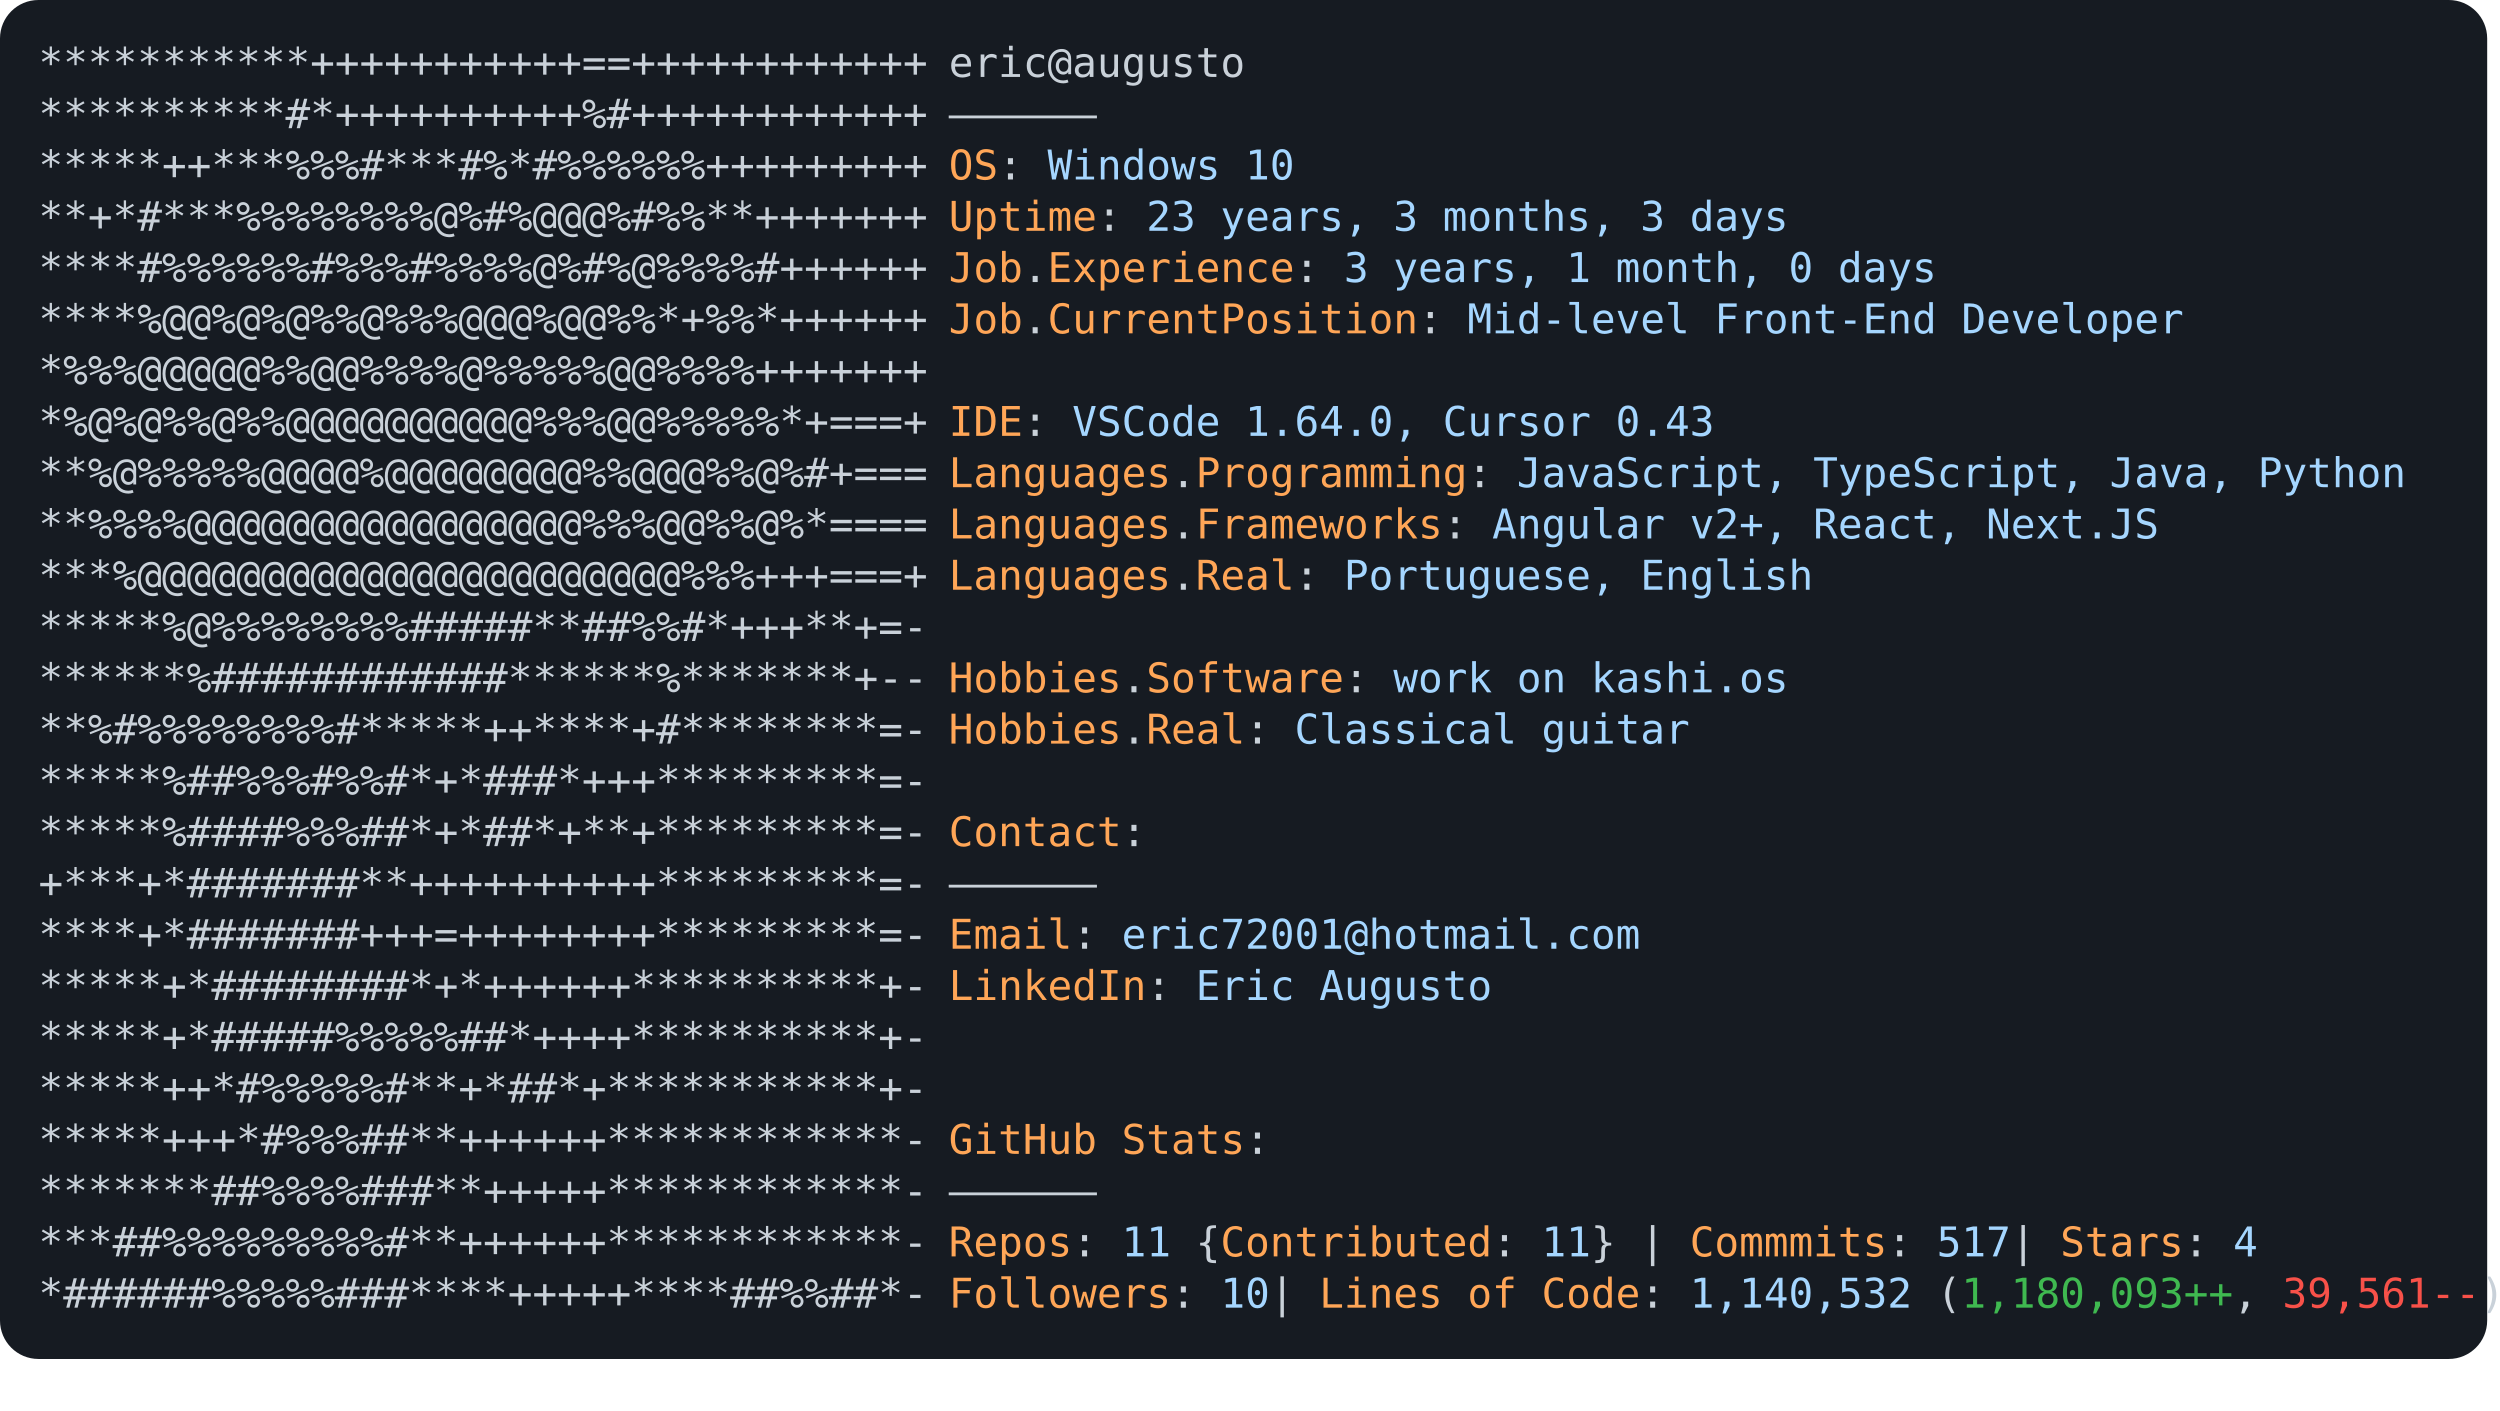
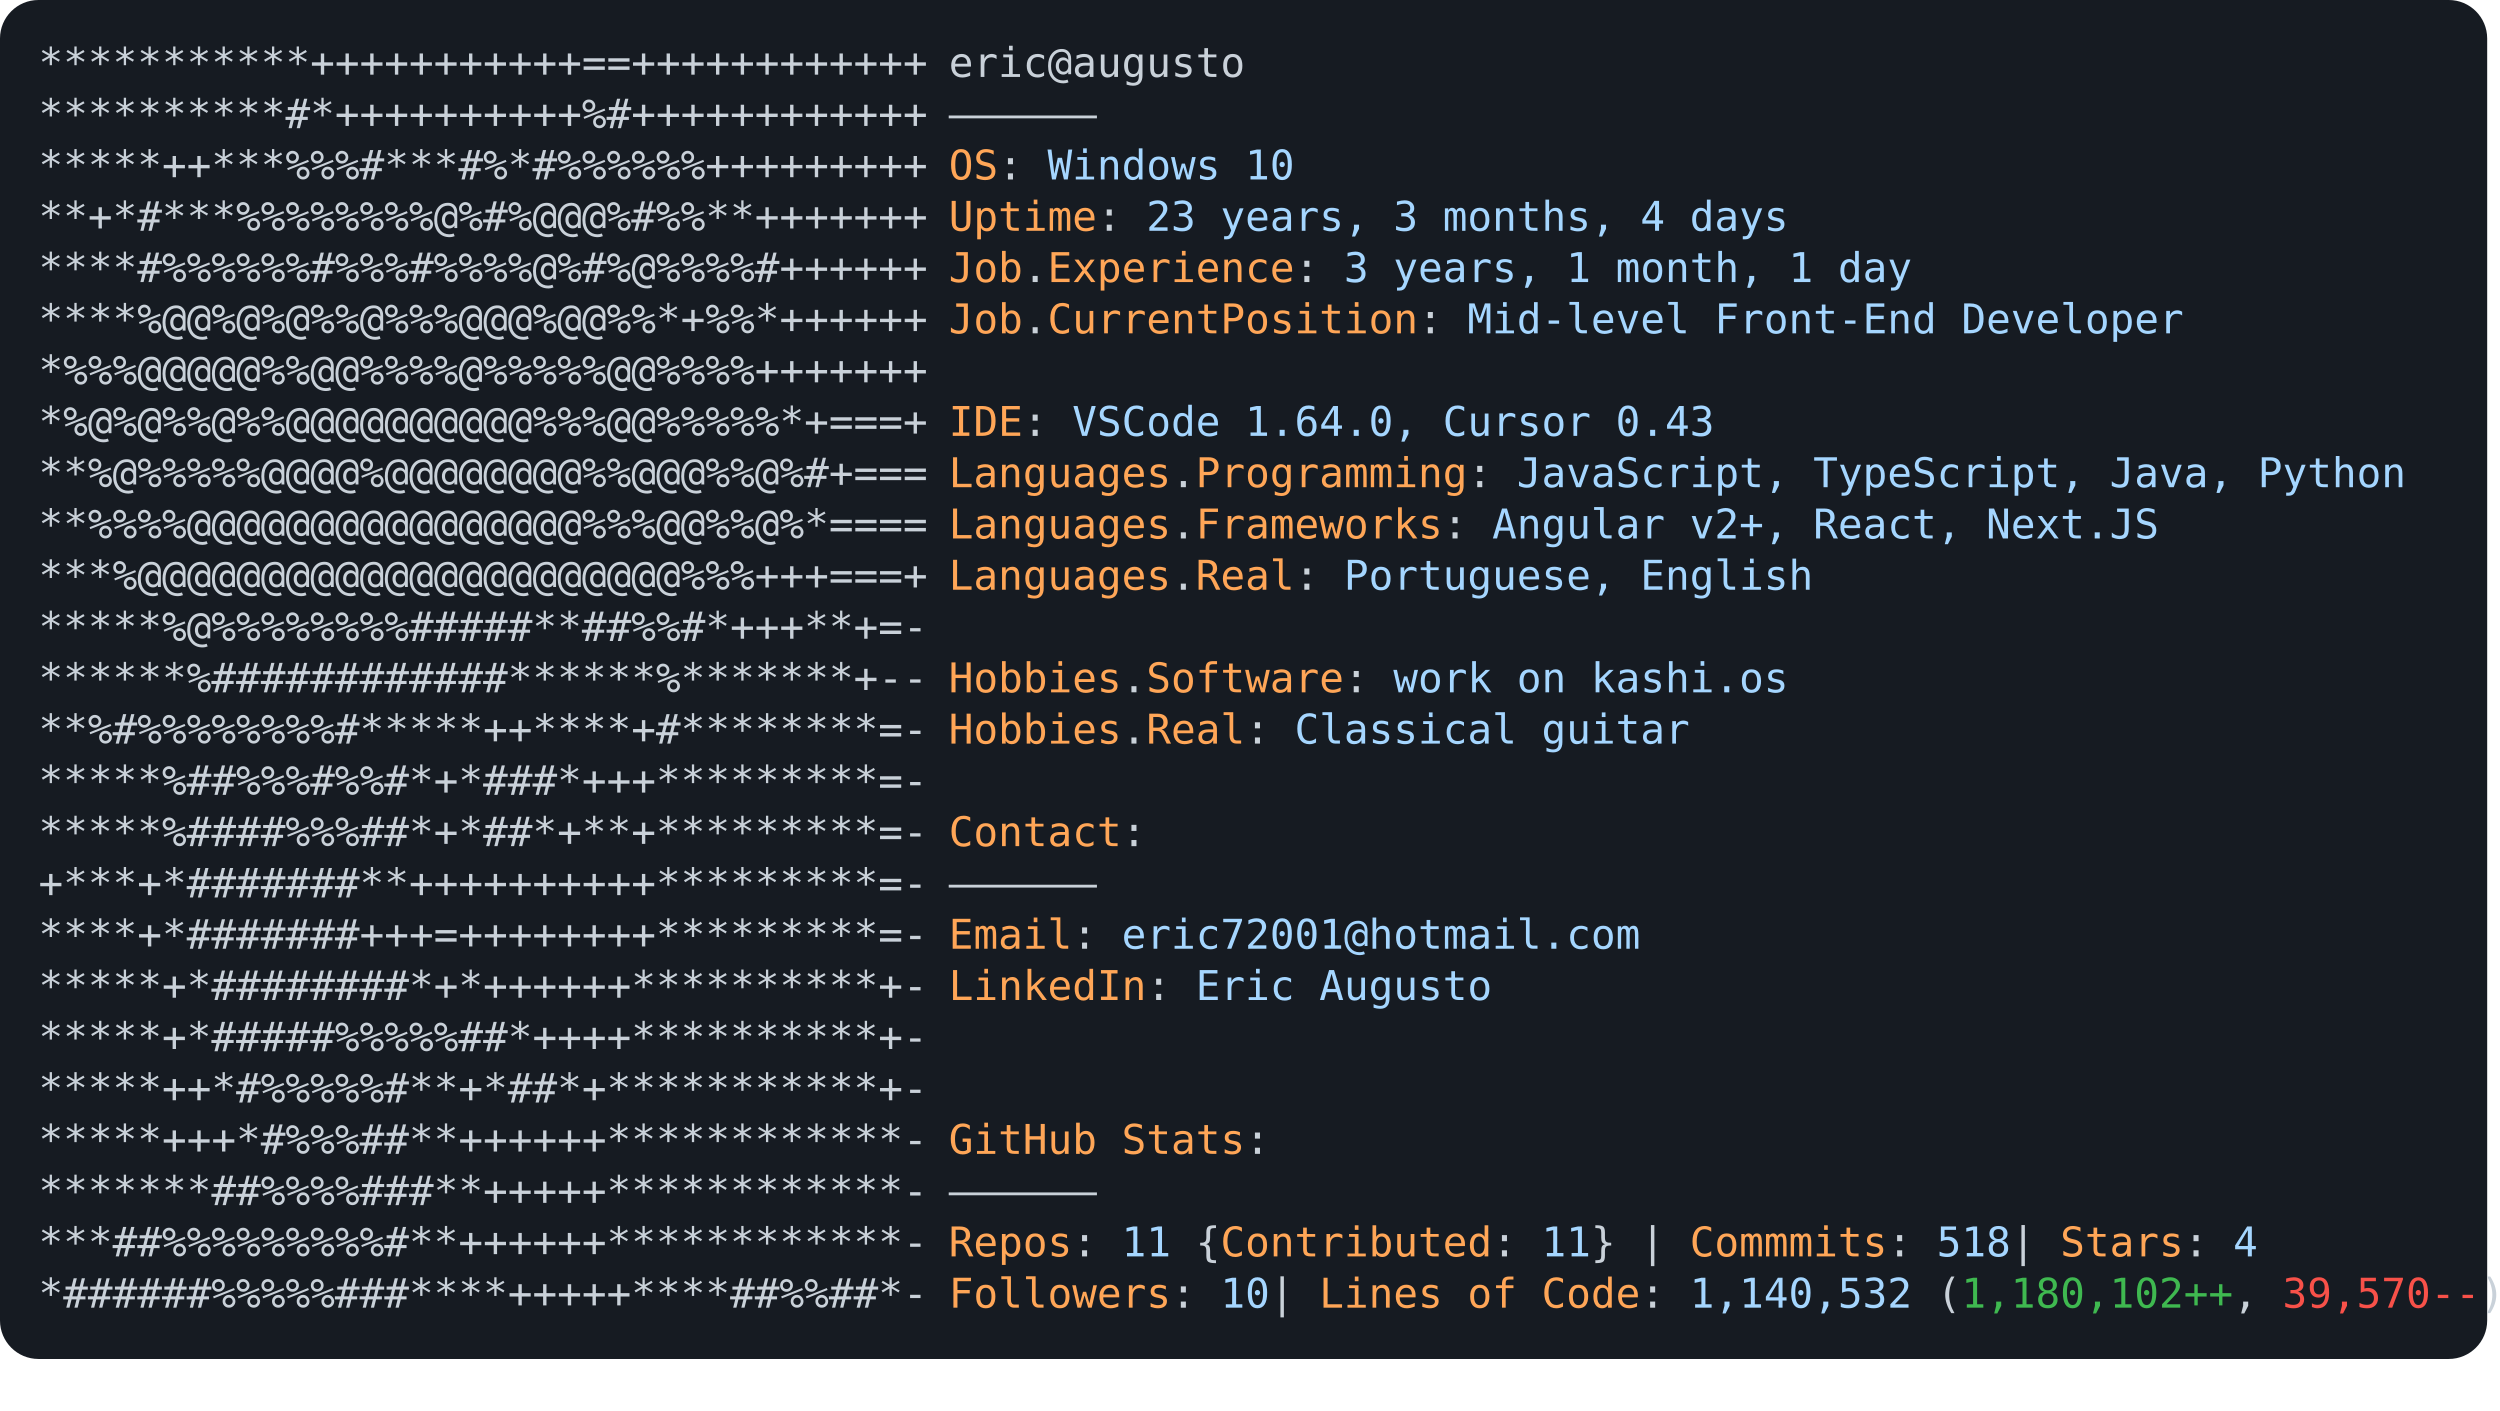
<svg xmlns="http://www.w3.org/2000/svg" font-family="Andale Mono,AndaleMono,Consolas,monospace" width="975px" height="550px" font-size="16px">
  <style>
.keyColor {fill: #ffa657;}
.valueColor {fill: #a5d6ff;}
.addColor {fill: #3fb950;}
.delColor {fill: #f85149;}
.commentColor {fill: #8b949e;}
text, tspan {white-space: pre;}
</style>
  <rect width="970px" height="530px" fill="#161b22" rx="15" />
  <text x="15" y="30" fill="#c9d1d9" class="ascii">
    <tspan x="15" y="30">***********+++++++++++==++++++++++++</tspan>
    <tspan x="15" y="50">**********#*++++++++++%#++++++++++++</tspan>
    <tspan x="15" y="70">*****++***%%%#***#%*#%%%%%%+++++++++</tspan>
    <tspan x="15" y="90">**+*#***%%%%%%%%@%#%@@@%#%%**+++++++</tspan>
    <tspan x="15" y="110">****#%%%%%%#%%%#%%%%@%#%@%%%%#++++++</tspan>
    <tspan x="15" y="130">****%@@%@%@%%@%%%@@@%@@%%*+%%*++++++</tspan>
    <tspan x="15" y="150">*%%%@@@@@%%@@%%%%@%%%%%@@%%%%+++++++</tspan>
    <tspan x="15" y="170">*%@%@%%@%%@@@@@@@@@@%%%@@%%%%%*+===+</tspan>
    <tspan x="15" y="190">**%@%%%%%@@@@%@@@@@@@@%%@@@%%@%#+===</tspan>
    <tspan x="15" y="210">**%%%%@@@@@@@@@@@@@@@@%%%@@%%@%*====</tspan>
    <tspan x="15" y="230">***%@@@@@@@@@@@@@@@@@@@@@@%%%+++===+</tspan>
    <tspan x="15" y="250">*****%@%%%%%%%%#####**##%%#*+++**+=-</tspan>
    <tspan x="15" y="270">******%############******%*******+--</tspan>
    <tspan x="15" y="290">**%#%%%%%%%%#*****++****+#********=-</tspan>
    <tspan x="15" y="310">*****%##%%%#%%#*+*###*+++*********=-</tspan>
    <tspan x="15" y="330">*****%####%%%##*+*##*+**+*********=-</tspan>
    <tspan x="15" y="350">+***+*#######**++++++++++*********=-</tspan>
    <tspan x="15" y="370">****+*#######+++=++++++++*********=-</tspan>
    <tspan x="15" y="390">*****+*########*+*++++++**********+-</tspan>
    <tspan x="15" y="410">*****+*#####%%%%%##*++++**********+-</tspan>
    <tspan x="15" y="430">*****++*#%%%%%#**+*##*+***********+-</tspan>
    <tspan x="15" y="450">*****+++*#%%%##**++++++************-</tspan>
    <tspan x="15" y="470">*******##%%%%###**+++++************-</tspan>
    <tspan x="15" y="490">***##%%%%%%%%%#**++++++************-</tspan>
    <tspan x="15" y="510">*######%%%%%###****+++++****##%%##*-</tspan>
  </text>
  <text x="370" y="30" fill="#c9d1d9">
    <tspan x="370" y="30">eric@augusto</tspan>
    <tspan x="370" y="50">——————</tspan>
    <tspan x="370" y="70" class="keyColor">OS</tspan>: <tspan class="valueColor">Windows 10</tspan>
-     <tspan x="370" y="90" class="keyColor">Uptime</tspan>: <tspan class="valueColor">23 years, 3 months, 3 days</tspan>
-     <tspan x="370" y="110" class="keyColor">Job</tspan>.<tspan class="keyColor">Experience</tspan>: <tspan class="valueColor">3 years, 1 month, 0 days</tspan>
+     <tspan x="370" y="90" class="keyColor">Uptime</tspan>: <tspan class="valueColor">23 years, 3 months, 4 days</tspan>
+     <tspan x="370" y="110" class="keyColor">Job</tspan>.<tspan class="keyColor">Experience</tspan>: <tspan class="valueColor">3 years, 1 month, 1 day</tspan>
    <tspan x="370" y="130" class="keyColor">Job</tspan>.<tspan class="keyColor">CurrentPosition</tspan>: <tspan class="valueColor">Mid-level Front-End Developer</tspan>
    <tspan x="370" y="170" class="keyColor">IDE</tspan>: <tspan class="valueColor">VSCode 1.64.0, Cursor 0.43</tspan>
    <tspan x="370" y="190" class="keyColor">Languages</tspan>.<tspan class="keyColor">Programming</tspan>: <tspan class="valueColor">JavaScript, TypeScript, Java, Python</tspan>
    <tspan x="370" y="210" class="keyColor">Languages</tspan>.<tspan class="keyColor">Frameworks</tspan>: <tspan class="valueColor">Angular v2+, React, Next.JS</tspan>
    <tspan x="370" y="230" class="keyColor">Languages</tspan>.<tspan class="keyColor">Real</tspan>: <tspan class="valueColor">Portuguese, English</tspan>
    <tspan x="370" y="270" class="keyColor">Hobbies</tspan>.<tspan class="keyColor">Software</tspan>: <tspan class="valueColor">work on kashi.os </tspan>
    <tspan x="370" y="290" class="keyColor">Hobbies</tspan>.<tspan class="keyColor">Real</tspan>: <tspan class="valueColor">Classical guitar</tspan>
    <tspan x="370" y="330" class="keyColor">Contact</tspan>:
<tspan x="370" y="350">——————</tspan>
    <tspan x="370" y="370" class="keyColor">Email</tspan>: <tspan class="valueColor">eric72001@hotmail.com</tspan>
    <tspan x="370" y="390" class="keyColor">LinkedIn</tspan>: <tspan class="valueColor"> Eric Augusto</tspan>
    <tspan x="370" y="450" class="keyColor">GitHub Stats</tspan>:
<tspan x="370" y="470">——————</tspan>
-     <tspan x="370" y="490" class="keyColor">Repos</tspan>: <tspan class="valueColor">11</tspan> {<tspan class="keyColor">Contributed</tspan>: <tspan class="valueColor">11</tspan>}  | <tspan class="keyColor">Commmits</tspan>: <tspan class="valueColor">517    </tspan>| <tspan class="keyColor">Stars</tspan>: <tspan class="valueColor">4</tspan>
-     <tspan x="370" y="510" class="keyColor">Followers</tspan>: <tspan class="valueColor">10  </tspan>| <tspan class="keyColor">Lines of Code</tspan>: <tspan class="valueColor">1,140,532</tspan> (<tspan class="addColor">1,180,093++</tspan>, <tspan class="delColor">39,561--</tspan>)
+     <tspan x="370" y="490" class="keyColor">Repos</tspan>: <tspan class="valueColor">11</tspan> {<tspan class="keyColor">Contributed</tspan>: <tspan class="valueColor">11</tspan>}  | <tspan class="keyColor">Commmits</tspan>: <tspan class="valueColor">518    </tspan>| <tspan class="keyColor">Stars</tspan>: <tspan class="valueColor">4</tspan>
+     <tspan x="370" y="510" class="keyColor">Followers</tspan>: <tspan class="valueColor">10  </tspan>| <tspan class="keyColor">Lines of Code</tspan>: <tspan class="valueColor">1,140,532</tspan> (<tspan class="addColor">1,180,102++</tspan>, <tspan class="delColor">39,570--</tspan>)
</text>
</svg>
